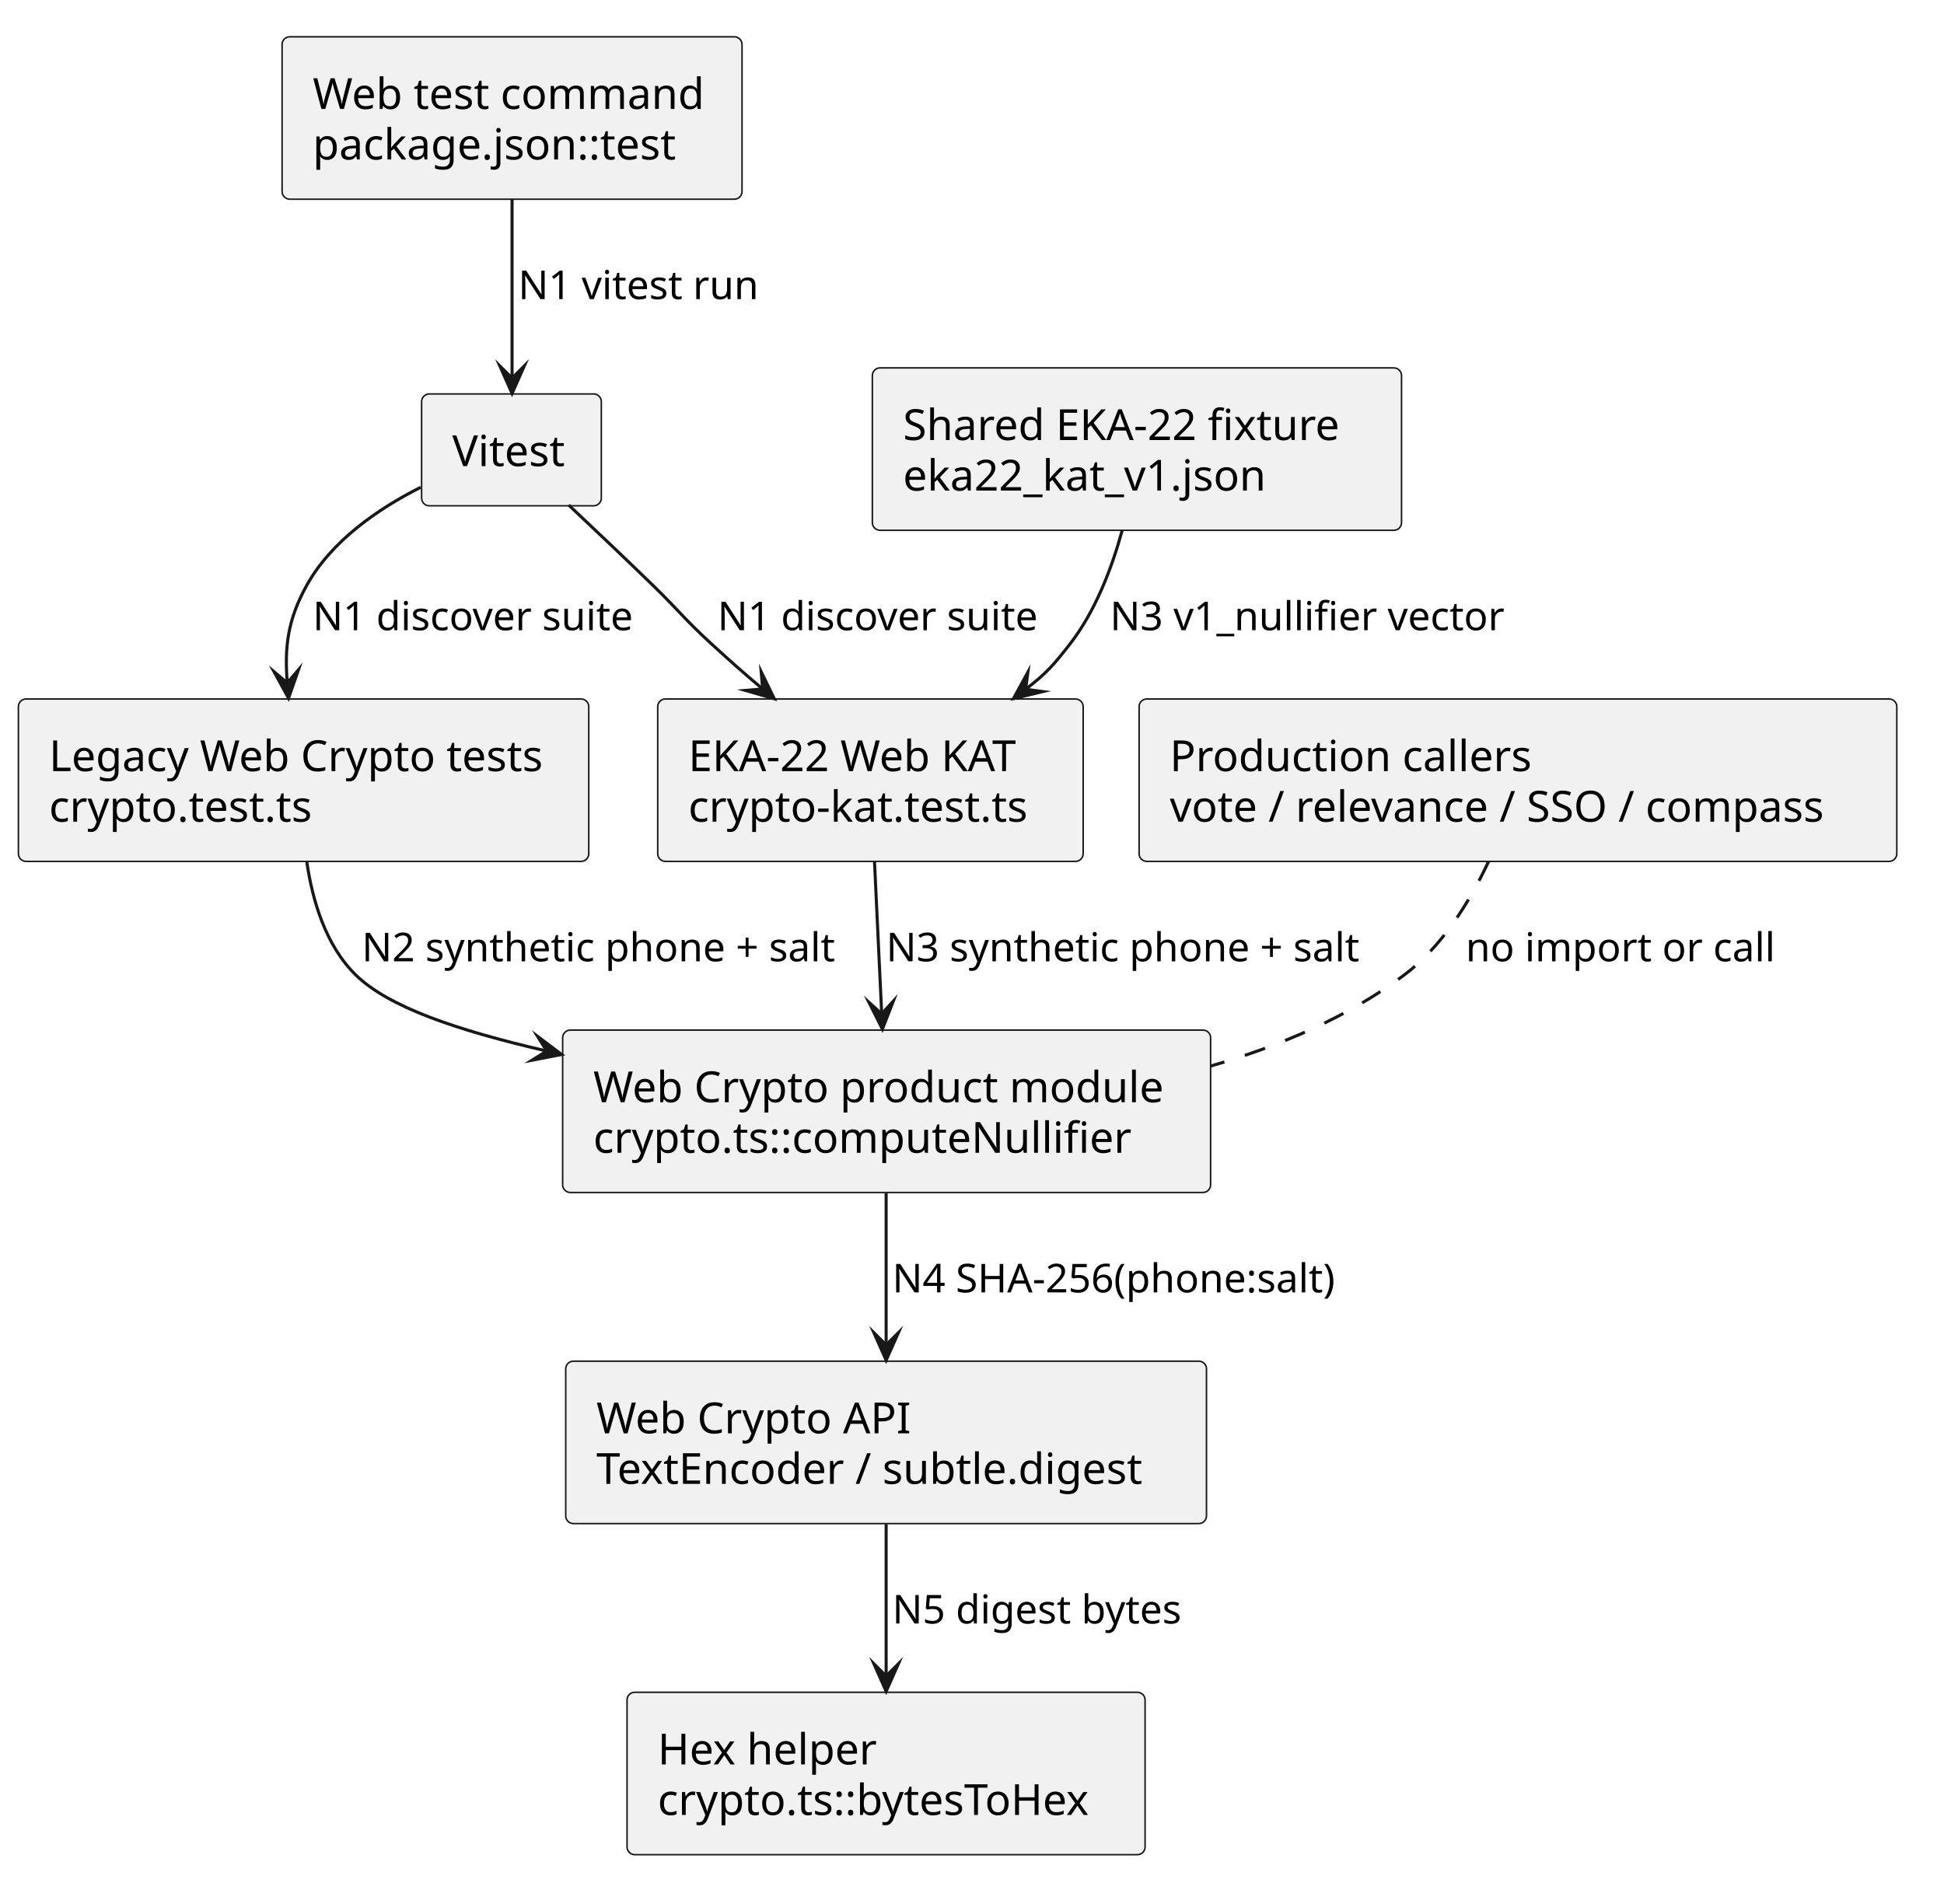
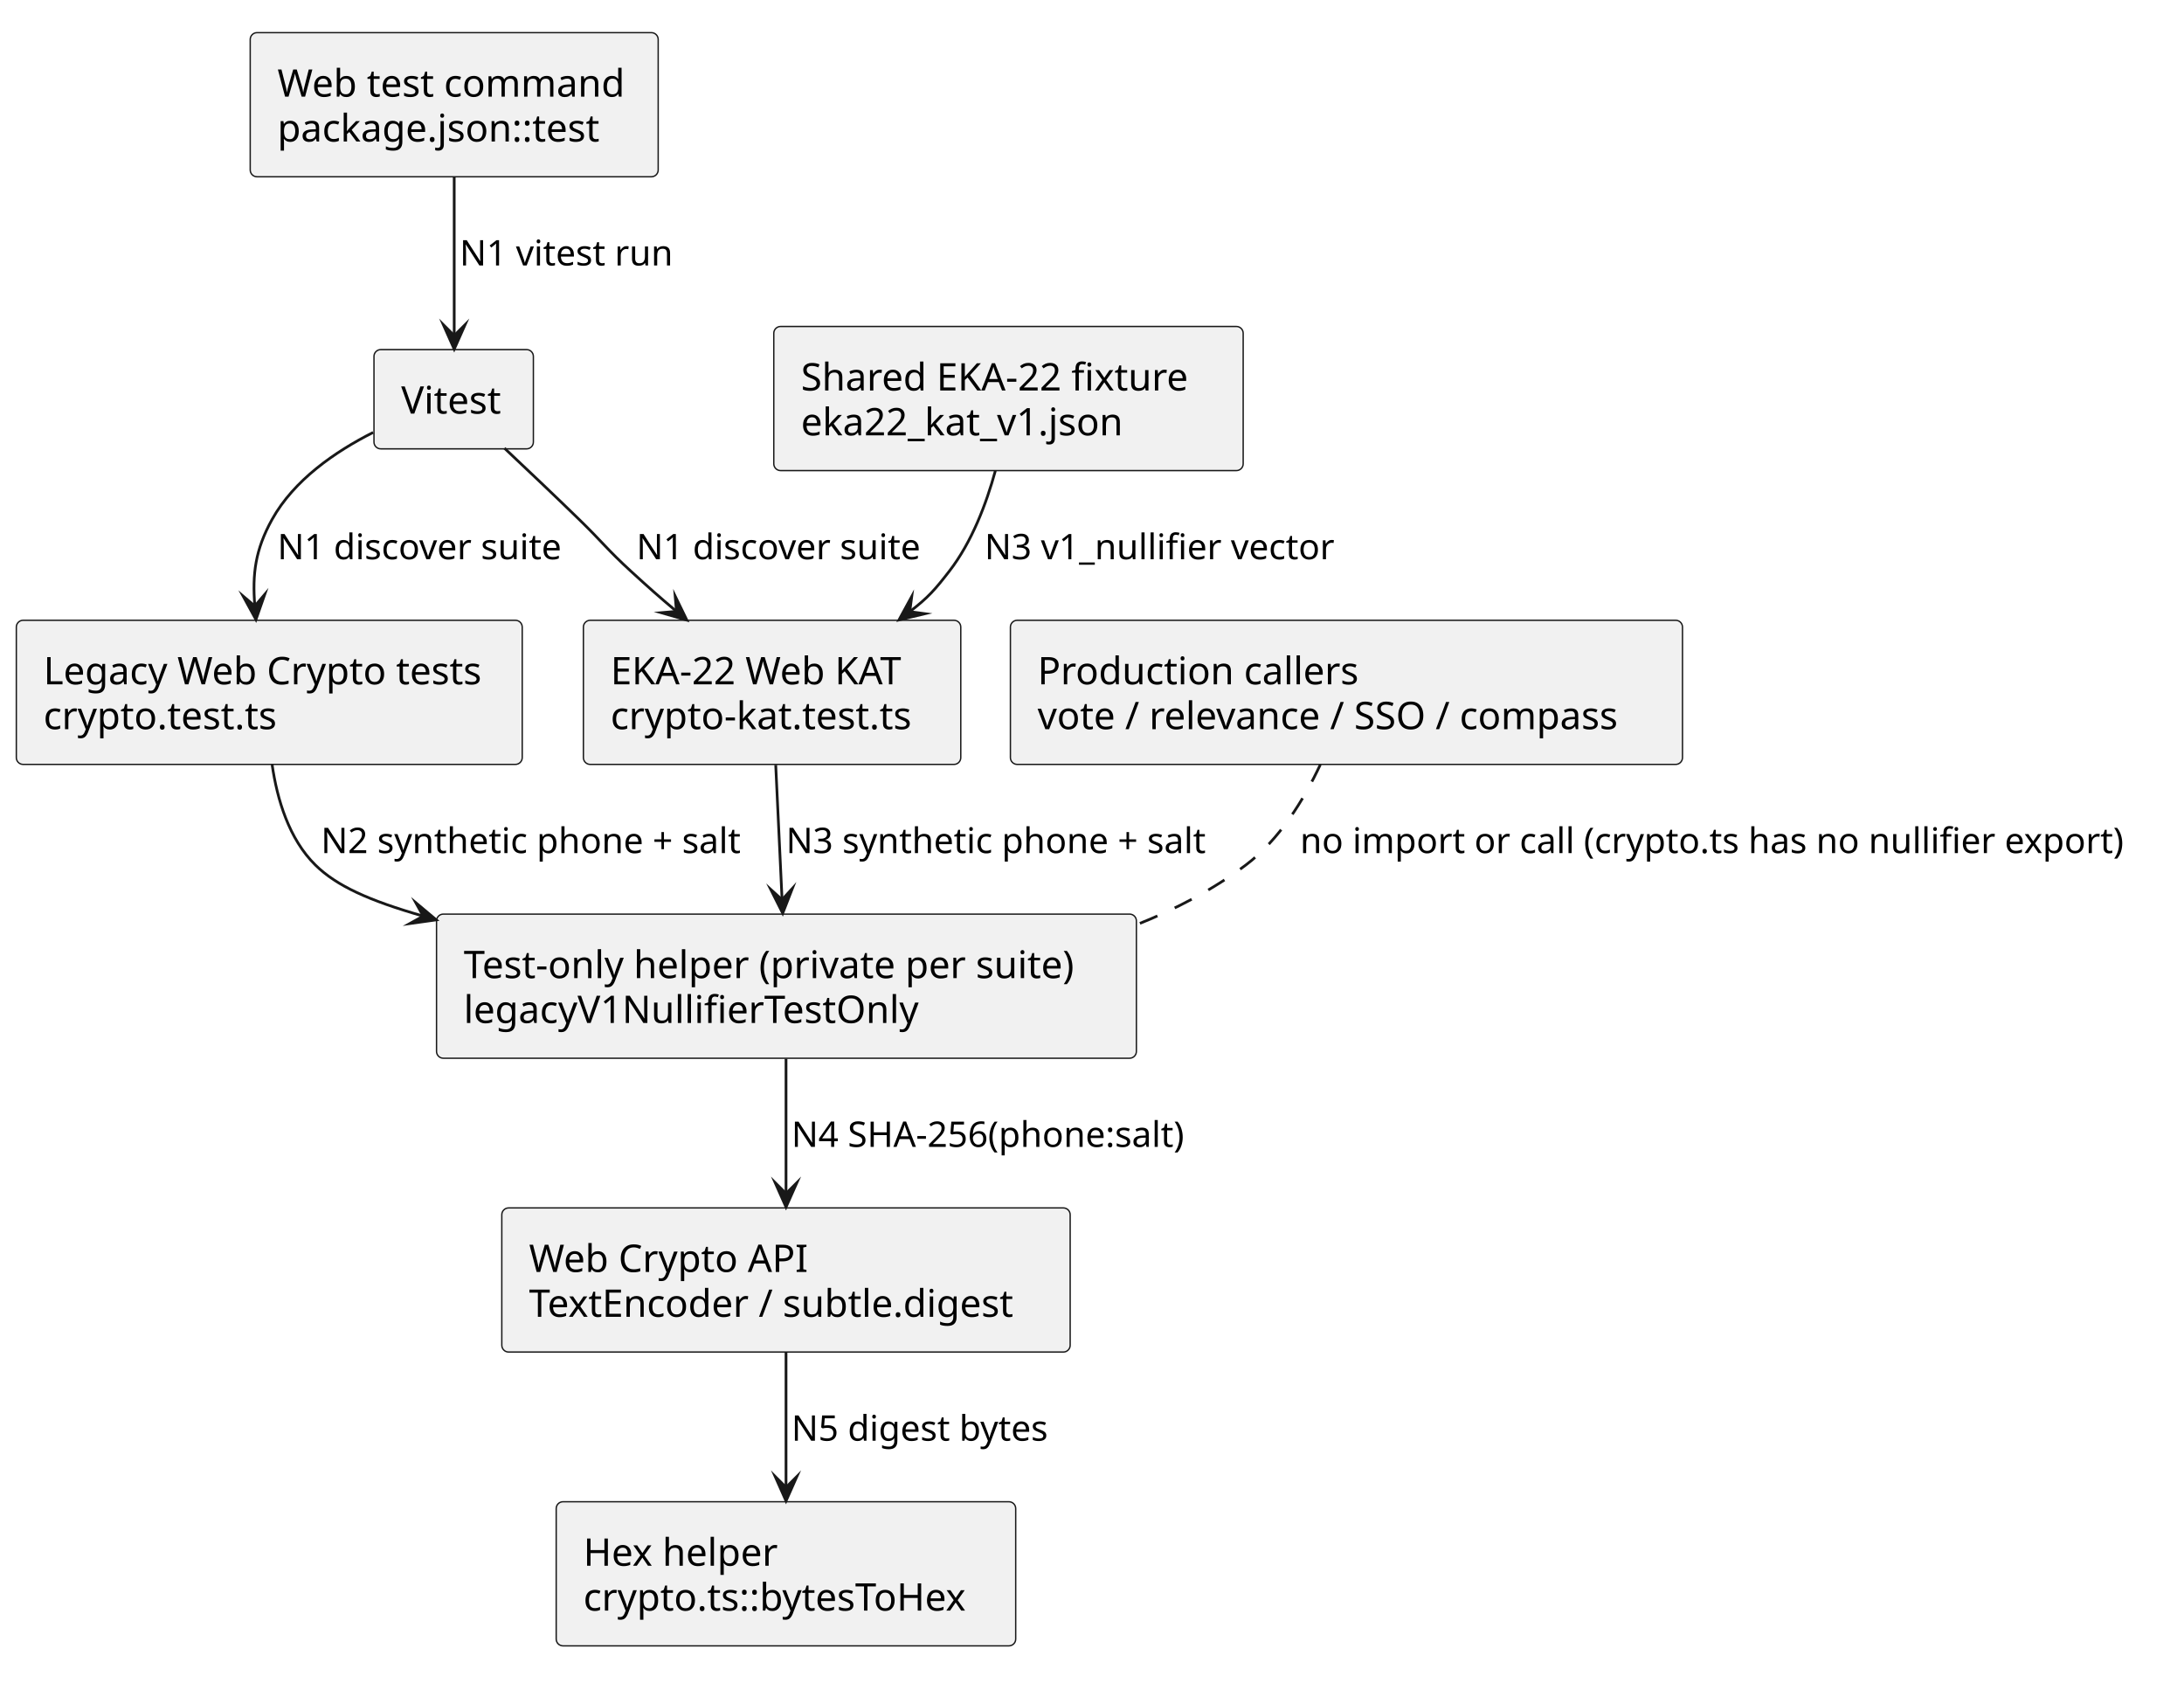
- <svg xmlns="http://www.w3.org/2000/svg" version="1.1" data-diagram-type="DESCRIPTION" style="width:634px;height:621px;background:#FFFFFF;" width="634px" height="621px" viewBox="0 0 634 621" zoomAndPan="magnify" preserveAspectRatio="none" contentStyleType="text/css">
+ <svg xmlns="http://www.w3.org/2000/svg" version="1.1" data-diagram-type="DESCRIPTION" style="width:803px;height:621px;background:#FFFFFF;" width="803px" height="621px" viewBox="0 0 803 621" zoomAndPan="magnify" preserveAspectRatio="none" contentStyleType="text/css">
  <defs />
  <g font-family="sans-serif" lengthAdjust="spacing">
    <g class="entity" data-qualified-name="TESTCMD" id="ent0001" data-source-line="317">
      <rect x="92" y="12" width="149.999" height="52.977" fill="#F1F1F1" style="stroke:#181818;stroke-width:0.5;" rx="2.5" ry="2.5" />
      <text x="102" y="35.535" fill="#000" font-size="14" textLength="129.999">Web test command</text>
      <text x="102" y="52.023" fill="#000" font-size="14" textLength="123.539">package.json::test</text>
    </g>
    <g class="entity" data-qualified-name="VITEST" id="ent0002" data-source-line="318">
      <rect x="137.5" y="128.5" width="58.609" height="36.488" fill="#F1F1F1" style="stroke:#181818;stroke-width:0.5;" rx="2.5" ry="2.5" />
      <text x="147.5" y="152.035" fill="#000" font-size="14" textLength="38.609">Vitest</text>
    </g>
    <g class="entity" data-qualified-name="LEGACY" id="ent0003" data-source-line="319">
      <rect x="6" y="228" width="186.011" height="52.977" fill="#F1F1F1" style="stroke:#181818;stroke-width:0.5;" rx="2.5" ry="2.5" />
      <text x="16" y="251.535" fill="#000" font-size="14" textLength="166.011">Legacy Web Crypto tests</text>
      <text x="16" y="268.023" fill="#000" font-size="14" textLength="89.503">crypto.test.ts</text>
    </g>
    <g class="entity" data-qualified-name="KAT" id="ent0004" data-source-line="320">
      <rect x="214.5" y="228" width="138.754" height="52.977" fill="#F1F1F1" style="stroke:#181818;stroke-width:0.5;" rx="2.5" ry="2.5" />
      <text x="224.5" y="251.535" fill="#000" font-size="14" textLength="117.291">EKA-22 Web KAT</text>
      <text x="224.5" y="268.023" fill="#000" font-size="14" textLength="118.754">crypto-kat.test.ts</text>
    </g>
    <g class="entity" data-qualified-name="FIXTURE" id="ent0005" data-source-line="321">
      <rect x="284.5" y="120" width="172.585" height="52.977" fill="#F1F1F1" style="stroke:#181818;stroke-width:0.5;" rx="2.5" ry="2.5" />
      <text x="294.5" y="143.535" fill="#000" font-size="14" textLength="152.585">Shared EKA-22 fixture</text>
      <text x="294.5" y="160.023" fill="#000" font-size="14" textLength="125.781">eka22_kat_v1.json</text>
    </g>
    <g class="entity" data-qualified-name="HELPER" id="ent0006" data-source-line="322">
-       <rect x="183.5" y="336" width="211.317" height="52.977" fill="#F1F1F1" style="stroke:#181818;stroke-width:0.5;" rx="2.5" ry="2.5" />
-       <text x="193.5" y="359.535" fill="#000" font-size="14" textLength="191.317">Web Crypto product module</text>
-       <text x="193.5" y="376.023" fill="#000" font-size="14" textLength="181.795">crypto.ts::computeNullifier</text>
+       <rect x="160.5" y="336" width="257.323" height="52.977" fill="#F1F1F1" style="stroke:#181818;stroke-width:0.5;" rx="2.5" ry="2.5" />
+       <text x="170.5" y="359.535" fill="#000" font-size="14" textLength="237.323">Test-only helper (private per suite)</text>
+       <text x="170.5" y="376.023" fill="#000" font-size="14" textLength="174.645">legacyV1NullifierTestOnly</text>
    </g>
    <g class="entity" data-qualified-name="WEBCRYPTO" id="ent0007" data-source-line="323">
      <rect x="184.5" y="444" width="208.973" height="52.977" fill="#F1F1F1" style="stroke:#181818;stroke-width:0.5;" rx="2.5" ry="2.5" />
      <text x="194.5" y="467.535" fill="#000" font-size="14" textLength="104.255">Web Crypto API</text>
      <text x="194.5" y="484.023" fill="#000" font-size="14" textLength="188.973">TextEncoder / subtle.digest</text>
    </g>
    <g class="entity" data-qualified-name="HEX" id="ent0008" data-source-line="324">
      <rect x="204.5" y="552" width="168.948" height="52.977" fill="#F1F1F1" style="stroke:#181818;stroke-width:0.5;" rx="2.5" ry="2.5" />
      <text x="214.5" y="575.535" fill="#000" font-size="14" textLength="73.979">Hex helper</text>
      <text x="214.5" y="592.023" fill="#000" font-size="14" textLength="148.948">crypto.ts::bytesToHex</text>
    </g>
    <g class="entity" data-qualified-name="PROD" id="ent0009" data-source-line="325">
      <rect x="371.5" y="228" width="247.11" height="52.977" fill="#F1F1F1" style="stroke:#181818;stroke-width:0.5;" rx="2.5" ry="2.5" />
      <text x="381.5" y="251.535" fill="#000" font-size="14" textLength="121.399">Production callers</text>
      <text x="381.5" y="268.023" fill="#000" font-size="14" textLength="227.11">vote / relevance / SSO / compass</text>
    </g>
    <g class="link" data-entity-1="ent0001" data-entity-2="ent0002" id="lnk10" data-link-type="dependency">
      <polygon points="167,128.351,171,119.351,167,123.351,163,119.351,167,128.351" fill="#181818" style="stroke:#181818;stroke-width:1;stroke-linejoin:miter;stroke-miterlimit:10;" />
      <path d="M167,65.16 C167,84.767 167,106.248 167,123.351" style="stroke:#181818;stroke-width:1;" fill="none" />
      <text x="169" y="97.568" fill="#000" font-size="13" textLength="81.586">N1 vitest run</text>
    </g>
    <g class="link" data-entity-1="ent0002" data-entity-2="ent0003" id="lnk11" data-link-type="dependency">
      <polygon points="94.101,227.75,97.352,218.454,93.692,222.767,89.379,219.107,94.101,227.75" fill="#181818" style="stroke:#181818;stroke-width:1;stroke-linejoin:miter;stroke-miterlimit:10;" />
      <path d="M137.186,158.958 C123.284,165.971 108.059,176.439 100,191 C93.904,202.014 92.719,210.896 93.692,222.767" style="stroke:#181818;stroke-width:1;" fill="none" />
      <text x="102" y="205.568" fill="#000" font-size="13" textLength="109.11">N1 discover suite</text>
    </g>
    <g class="link" data-entity-1="ent0002" data-entity-2="ent0004" id="lnk12" data-link-type="dependency">
      <polygon points="252.542,227.95,248.238,219.091,248.719,224.727,243.082,225.208,252.542,227.95" fill="#181818" style="stroke:#181818;stroke-width:1;stroke-linejoin:miter;stroke-miterlimit:10;" />
      <path d="M185.467,164.741 C193.912,172.683 204.017,182.264 213,191 C221.562,199.326 223.189,201.939 232,210 C238.513,215.959 241.85,218.937 248.719,224.727" style="stroke:#181818;stroke-width:1;" fill="none" />
      <text x="234" y="205.568" fill="#000" font-size="13" textLength="109.11">N1 discover suite</text>
    </g>
    <g class="link" data-entity-1="ent0003" data-entity-2="ent0006" id="lnk13" data-link-type="dependency">
-       <polygon points="183.174,343.963,175.305,338.04,178.303,342.837,173.505,345.834,183.174,343.963" fill="#181818" style="stroke:#181818;stroke-width:1;stroke-linejoin:miter;stroke-miterlimit:10;" />
-       <path d="M100.047,281.049 C101.887,293.748 106.206,308.393 116,318 C126.612,328.41 148.721,336.004 178.303,342.837" style="stroke:#181818;stroke-width:1;" fill="none" />
+       <polygon points="160.41,338.122,152.864,331.793,155.605,336.741,150.656,339.482,160.41,338.122" fill="#181818" style="stroke:#181818;stroke-width:1;stroke-linejoin:miter;stroke-miterlimit:10;" />
+       <path d="M100.047,281.049 C101.887,293.748 106.206,308.393 116,318 C123.793,325.645 135.609,330.997 155.605,336.741" style="stroke:#181818;stroke-width:1;" fill="none" />
      <text x="118" y="313.568" fill="#000" font-size="13" textLength="163.522">N2 synthetic phone + salt</text>
    </g>
    <g class="link" data-entity-1="ent0005" data-entity-2="ent0004" id="lnk14" data-link-type="dependency">
      <polygon points="330.519,227.879,340.096,225.581,334.489,224.838,335.231,219.231,330.519,227.879" fill="#181818" style="stroke:#181818;stroke-width:1;stroke-linejoin:miter;stroke-miterlimit:10;" />
      <path d="M365.966,173.055 C362.644,185.158 357.32,199.275 349,210 C343.84,216.652 341.336,219.593 334.489,224.838" style="stroke:#181818;stroke-width:1;" fill="none" />
      <text x="362" y="205.568" fill="#000" font-size="13" textLength="134.805">N3 v1_nullifier vector</text>
    </g>
    <g class="link" data-entity-1="ent0004" data-entity-2="ent0006" id="lnk15" data-link-type="dependency">
      <polygon points="287.783,335.709,291.355,326.531,287.548,330.715,283.364,326.908,287.783,335.709" fill="#181818" style="stroke:#181818;stroke-width:1;stroke-linejoin:miter;stroke-miterlimit:10;" />
      <path d="M285.21,281.16 C285.991,297.703 286.766,314.146 287.548,330.715" style="stroke:#181818;stroke-width:1;" fill="none" />
      <text x="289" y="313.568" fill="#000" font-size="13" textLength="163.522">N3 synthetic phone + salt</text>
    </g>
    <g class="link" data-entity-1="ent0006" data-entity-2="ent0007" id="lnk16" data-link-type="dependency">
      <polygon points="289,443.709,293,434.709,289,438.709,285,434.709,289,443.709" fill="#181818" style="stroke:#181818;stroke-width:1;stroke-linejoin:miter;stroke-miterlimit:10;" />
      <path d="M289,389.16 C289,405.703 289,422.14 289,438.709" style="stroke:#181818;stroke-width:1;" fill="none" />
      <text x="291" y="421.568" fill="#000" font-size="13" textLength="154.185">N4 SHA-256(phone:salt)</text>
    </g>
    <g class="link" data-entity-1="ent0007" data-entity-2="ent0008" id="lnk17" data-link-type="dependency">
      <polygon points="289,551.709,293,542.709,289,546.709,285,542.709,289,551.709" fill="#181818" style="stroke:#181818;stroke-width:1;stroke-linejoin:miter;stroke-miterlimit:10;" />
      <path d="M289,497.16 C289,513.703 289,530.14 289,546.709" style="stroke:#181818;stroke-width:1;" fill="none" />
      <text x="291" y="529.568" fill="#000" font-size="13" textLength="98.535">N5 digest bytes</text>
    </g>
    <g class="link" data-entity-1="ent0009" data-entity-2="ent0006" id="lnk18" data-link-type="association">
-       <path d="M485.459,281.039 C479.428,293.895 470.402,308.687 458,318 C439.588,331.826 417.213,341.277 394.852,347.732" style="stroke:#181818;stroke-width:1;stroke-dasharray:7,7;" fill="none" />
-       <text x="478" y="313.568" fill="#000" font-size="13" textLength="105.295">no import or call</text>
+       <path d="M485.459,281.039 C479.428,293.895 470.402,308.687 458,318 C445.887,327.096 432.059,334.299 417.647,340" style="stroke:#181818;stroke-width:1;stroke-dasharray:7,7;" fill="none" />
+       <text x="478" y="313.568" fill="#000" font-size="13" textLength="317.719">no import or call (crypto.ts has no nullifier export)</text>
    </g>
  </g>
</svg>
